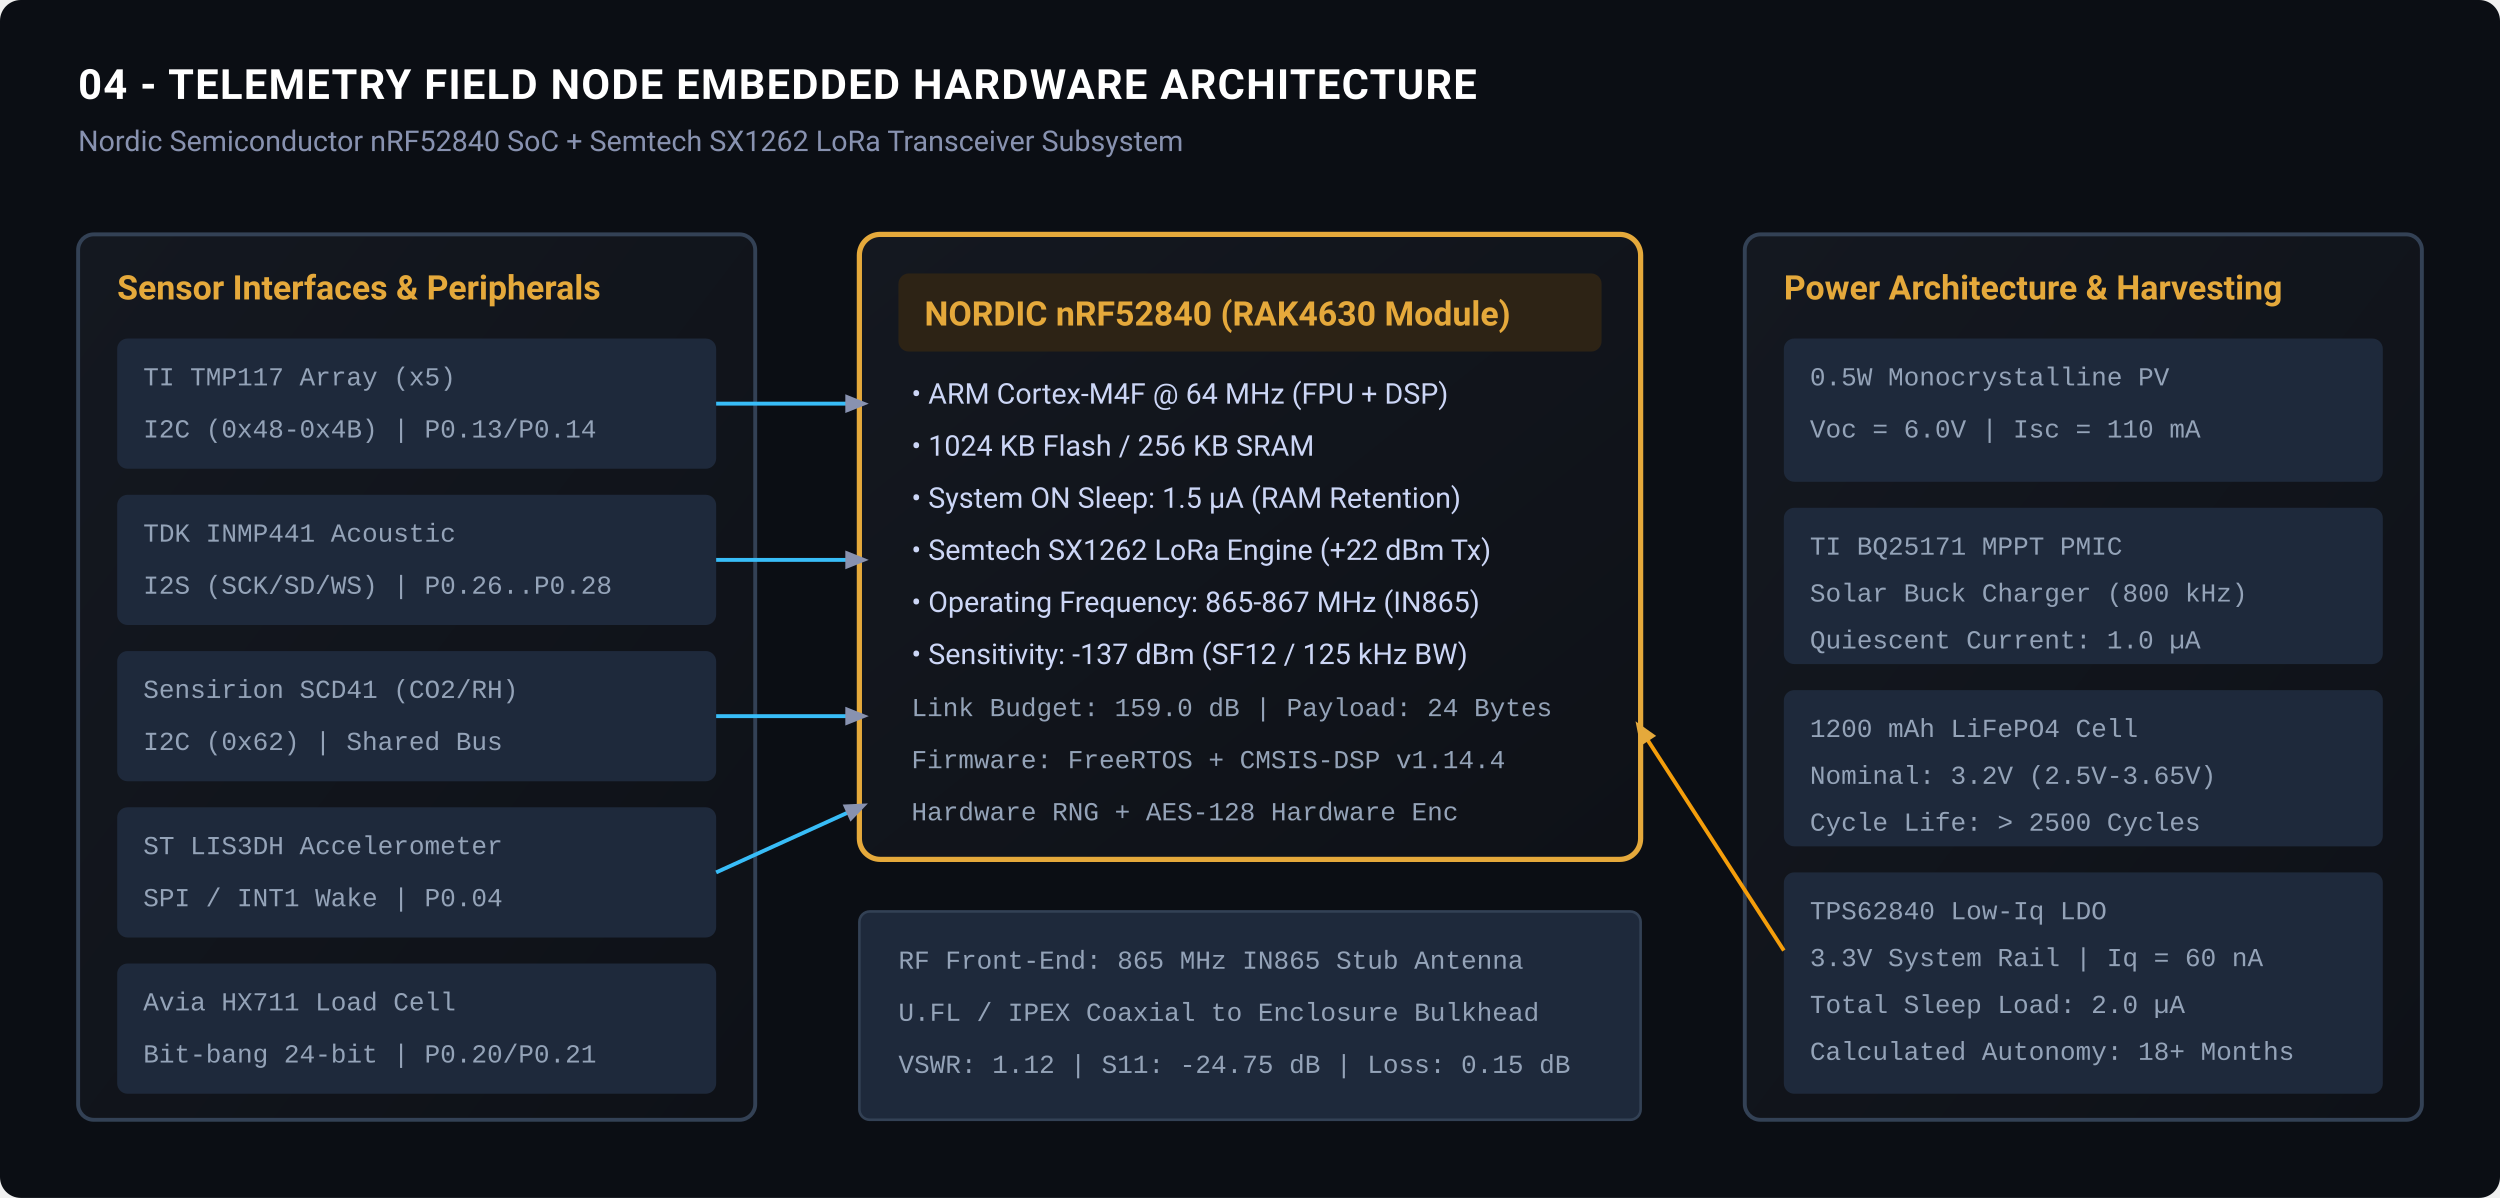
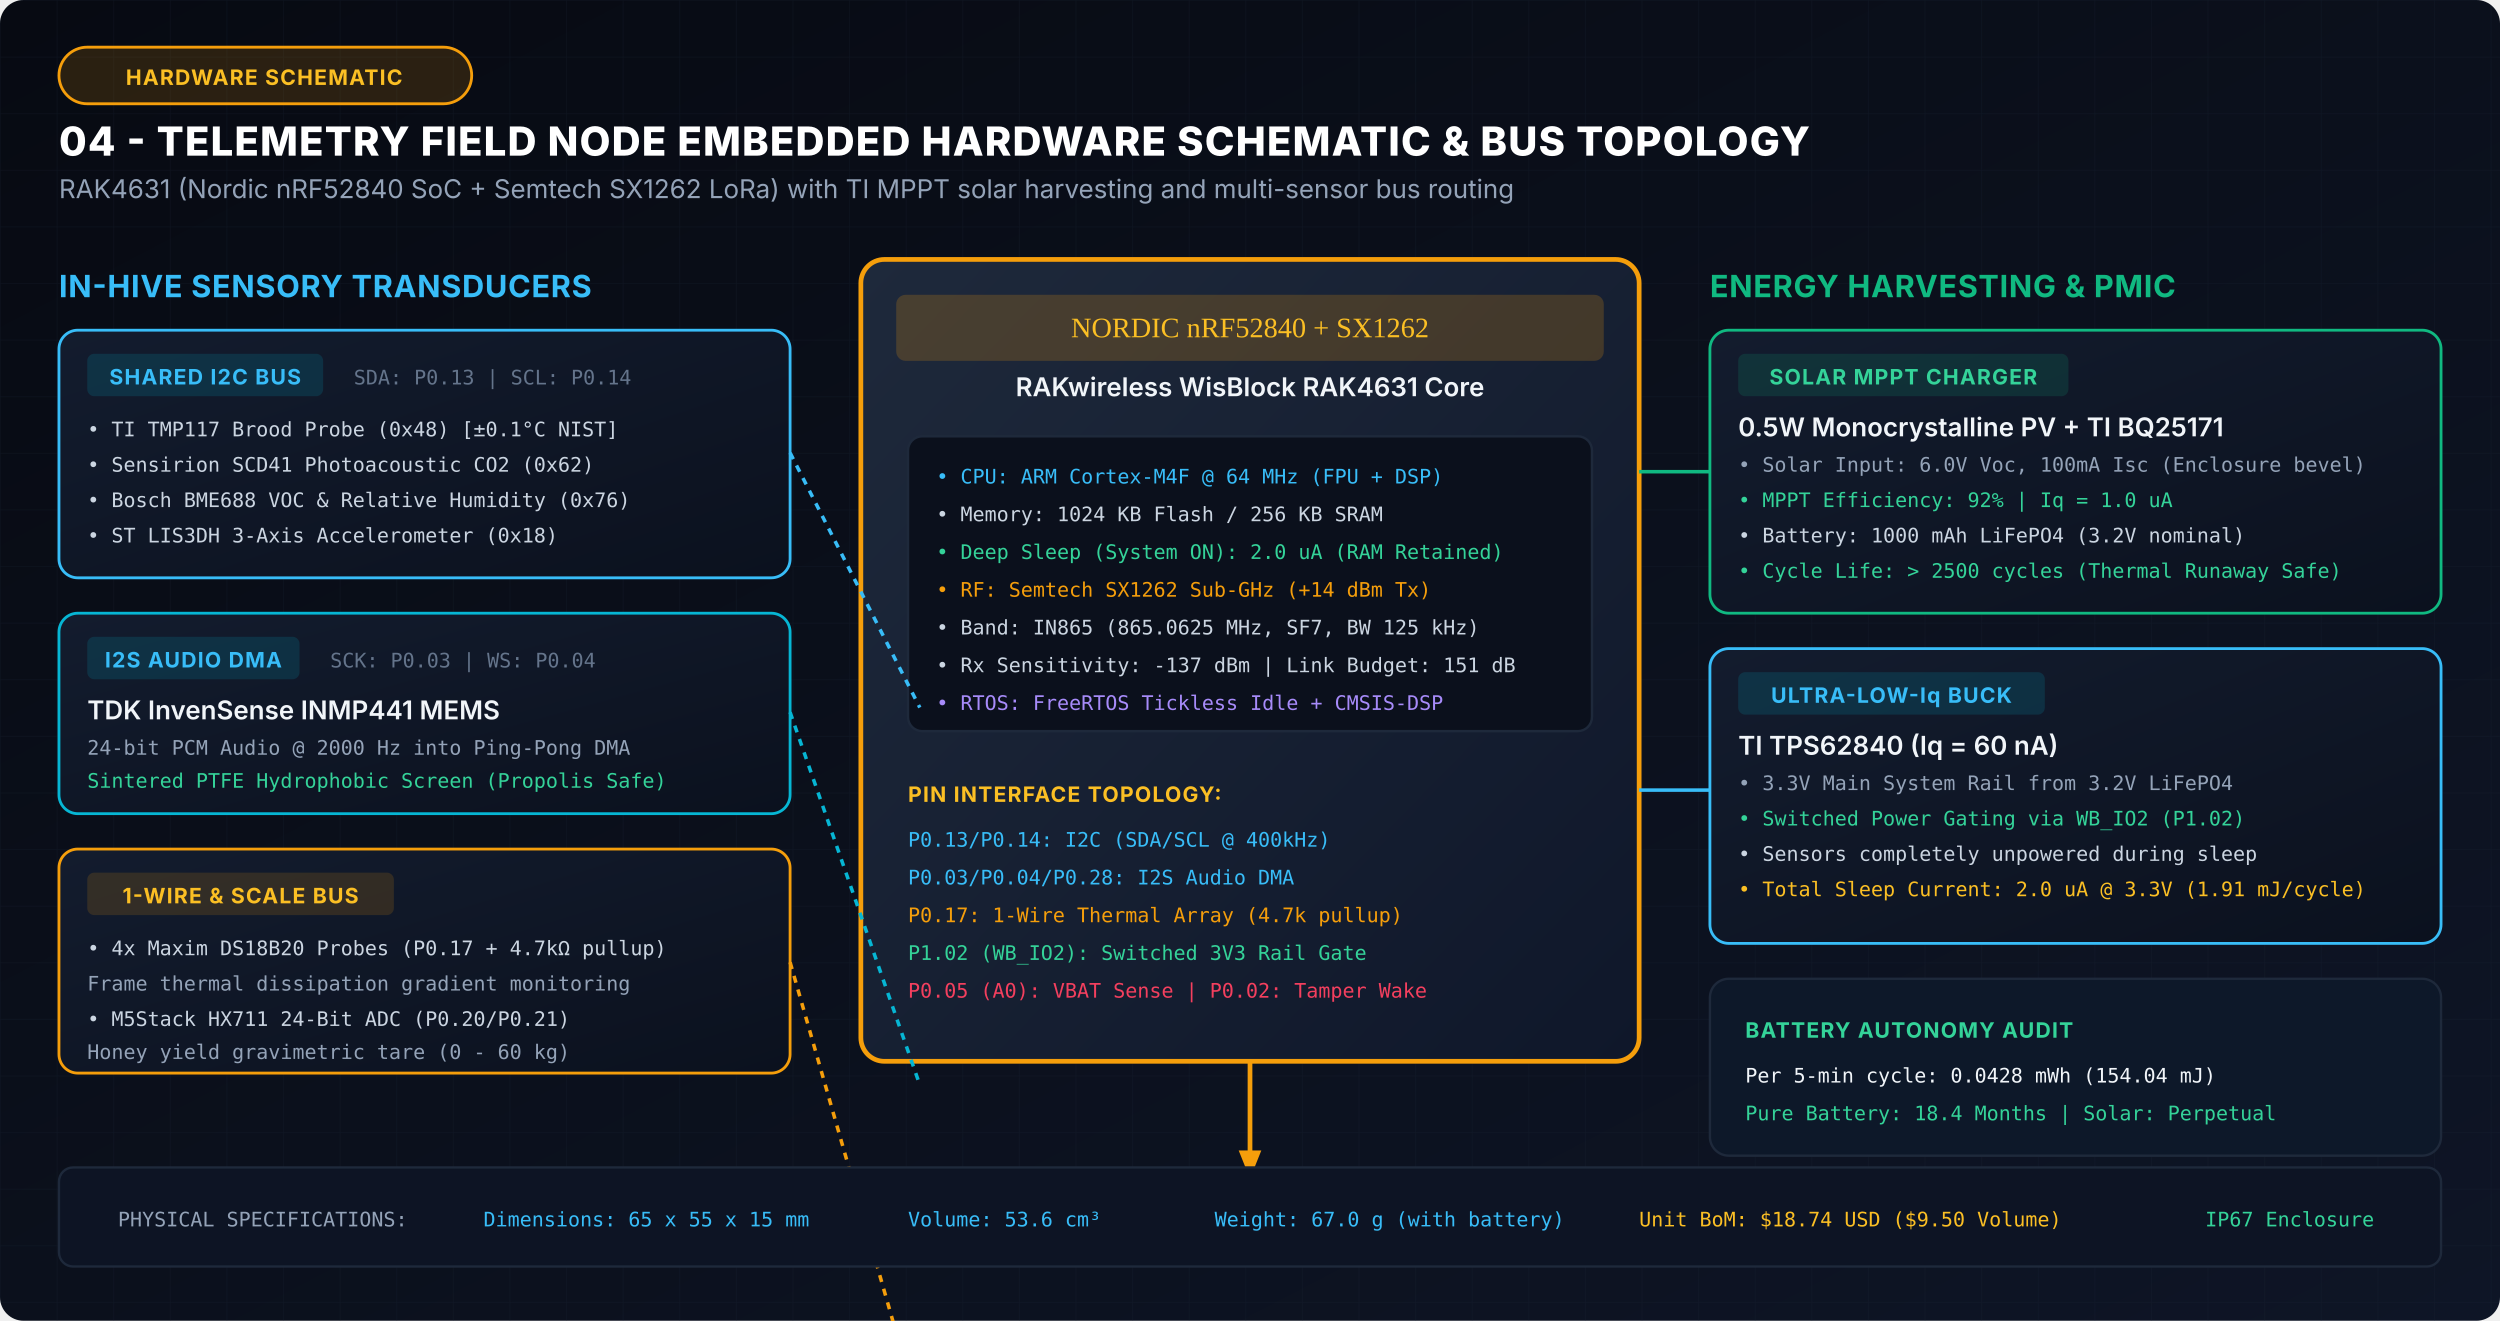
- <svg xmlns="http://www.w3.org/2000/svg" viewBox="0 0 960 460" width="960" height="460">
+ <svg xmlns="http://www.w3.org/2000/svg" viewBox="0 0 1060 560" width="100%" height="100%">
  <defs>
-     <linearGradient id="panelGrad" x1="0%" y1="0%" x2="100%" y2="100%">
-       <stop offset="0%" stop-color="#141820" />
-       <stop offset="100%" stop-color="#0e1117" />
+     <linearGradient id="bgGrad" x1="0%" y1="0%" x2="100%" y2="100%">
+       <stop offset="0%" stop-color="#070a12" />
+       <stop offset="50%" stop-color="#0b101c" />
+       <stop offset="100%" stop-color="#0e1526" />
    </linearGradient>
-     <linearGradient id="accentGrad" x1="0%" y1="0%" x2="100%" y2="0%">
-       <stop offset="0%" stop-color="#e5a93b" />
-       <stop offset="100%" stop-color="#f5c25d" />
+     <linearGradient id="cardGrad" x1="0%" y1="0%" x2="100%" y2="100%">
+       <stop offset="0%" stop-color="#131c2e" />
+       <stop offset="100%" stop-color="#0b111e" />
    </linearGradient>
-     <linearGradient id="blueGrad" x1="0%" y1="0%" x2="100%" y2="0%">
-       <stop offset="0%" stop-color="#2a3b5c" />
-       <stop offset="100%" stop-color="#1b253b" />
+     <linearGradient id="cardGradHighlight" x1="0%" y1="0%" x2="100%" y2="100%">
+       <stop offset="0%" stop-color="#1e293b" />
+       <stop offset="100%" stop-color="#0f172a" />
    </linearGradient>
-     <marker id="arrow" viewBox="0 0 10 10" refX="6" refY="5" markerWidth="6" markerHeight="6" orient="auto-start-reverse">
-       <path d="M 0 1 L 10 5 L 0 9 z" fill="#8892b0" />
+     <linearGradient id="goldGrad" x1="0%" y1="0%" x2="100%" y2="0%">
+       <stop offset="0%" stop-color="#f59e0b" />
+       <stop offset="100%" stop-color="#fbbf24" />
+     </linearGradient>
+     <linearGradient id="cyanGrad" x1="0%" y1="0%" x2="100%" y2="0%">
+       <stop offset="0%" stop-color="#06b6d4" />
+       <stop offset="100%" stop-color="#38bdf8" />
+     </linearGradient>
+     <linearGradient id="emeraldGrad" x1="0%" y1="0%" x2="100%" y2="0%">
+       <stop offset="0%" stop-color="#10b981" />
+       <stop offset="100%" stop-color="#34d399" />
+     </linearGradient>
+     <linearGradient id="roseGrad" x1="0%" y1="0%" x2="100%" y2="0%">
+       <stop offset="0%" stop-color="#ef4444" />
+       <stop offset="100%" stop-color="#f87171" />
+     </linearGradient>
+     <linearGradient id="violetGrad" x1="0%" y1="0%" x2="100%" y2="0%">
+       <stop offset="0%" stop-color="#8b5cf6" />
+       <stop offset="100%" stop-color="#a78bfa" />
+     </linearGradient>
+     <marker id="arrCyan" viewBox="0 0 10 10" refX="6" refY="5" markerWidth="6" markerHeight="6" orient="auto-start-reverse">
+       <path d="M 0 1 L 10 5 L 0 9 z" fill="#38bdf8" />
    </marker>
-     <marker id="arrowGold" viewBox="0 0 10 10" refX="6" refY="5" markerWidth="6" markerHeight="6" orient="auto-start-reverse">
-       <path d="M 0 1 L 10 5 L 0 9 z" fill="#e5a93b" />
+     <marker id="arrGold" viewBox="0 0 10 10" refX="6" refY="5" markerWidth="6" markerHeight="6" orient="auto-start-reverse">
+       <path d="M 0 1 L 10 5 L 0 9 z" fill="#f59e0b" />
    </marker>
+     <marker id="arrEmerald" viewBox="0 0 10 10" refX="6" refY="5" markerWidth="6" markerHeight="6" orient="auto-start-reverse">
+       <path d="M 0 1 L 10 5 L 0 9 z" fill="#10b981" />
+     </marker>
+     <marker id="arrRose" viewBox="0 0 10 10" refX="6" refY="5" markerWidth="6" markerHeight="6" orient="auto-start-reverse">
+       <path d="M 0 1 L 10 5 L 0 9 z" fill="#ef4444" />
+     </marker>
+     <marker id="arrMuted" viewBox="0 0 10 10" refX="6" refY="5" markerWidth="6" markerHeight="6" orient="auto-start-reverse">
+       <path d="M 0 1 L 10 5 L 0 9 z" fill="#64748b" />
+     </marker>
+     <pattern id="grid" width="24" height="24" patternUnits="userSpaceOnUse">
+       <path d="M 24 0 L 0 0 0 24" fill="none" stroke="#1e293b" stroke-width="0.5" stroke-opacity="0.3" />
+     </pattern>
  </defs>
  <style>
-         .title { font-family: -apple-system, BlinkMacSystemFont, "Segoe UI", Roboto, Helvetica, Arial, sans-serif; font-weight: 700; font-size: 16px; fill: #ffffff; letter-spacing: 0.5px; }
-         .subtitle { font-family: -apple-system, BlinkMacSystemFont, "Segoe UI", Roboto, Helvetica, Arial, sans-serif; font-size: 11px; fill: #8892b0; }
-         .box-title { font-family: -apple-system, BlinkMacSystemFont, "Segoe UI", Roboto, Helvetica, Arial, sans-serif; font-weight: 600; font-size: 13px; fill: #e5a93b; }
-         .box-body { font-family: -apple-system, BlinkMacSystemFont, "Segoe UI", Roboto, Helvetica, Arial, sans-serif; font-size: 11px; fill: #ccd6f6; line-height: 1.4; }
-         .mono { font-family: "SF Mono", Menlo, Consolas, Monaco, "Liberation Mono", monospace; font-size: 10px; fill: #94a3b8; }
-         .tag { font-family: -apple-system, BlinkMacSystemFont, "Segoe UI", Roboto, Helvetica, Arial, sans-serif; font-weight: 600; font-size: 9px; fill: #0f172a; }
+         .headline { font-family: -apple-system, BlinkMacSystemFont, "Segoe UI", Inter, Roboto, sans-serif; font-weight: 800; font-size: 17px; fill: #ffffff; letter-spacing: 0.5px; }
+         .subhead { font-family: -apple-system, BlinkMacSystemFont, "Segoe UI", Inter, Roboto, sans-serif; font-size: 11px; fill: #94a3b8; }
+         .sec-title { font-family: -apple-system, BlinkMacSystemFont, "Segoe UI", Inter, Roboto, sans-serif; font-weight: 700; font-size: 13px; letter-spacing: 0.3px; }
+         .body-title { font-family: -apple-system, BlinkMacSystemFont, "Segoe UI", Inter, Roboto, sans-serif; font-weight: 600; font-size: 11px; fill: #f1f5f9; }
+         .body-desc { font-family: -apple-system, BlinkMacSystemFont, "Segoe UI", Inter, Roboto, sans-serif; font-size: 10px; fill: #94a3b8; }
+         .mono-sm { font-family: "JetBrains Mono", "SF Mono", Menlo, Consolas, monospace; font-size: 9.5px; }
+         .mono-xs { font-family: "JetBrains Mono", "SF Mono", Menlo, Consolas, monospace; font-size: 8.5px; }
+         .badge { font-family: -apple-system, BlinkMacSystemFont, "Segoe UI", Inter, Roboto, sans-serif; font-weight: 700; font-size: 9px; letter-spacing: 0.5px; }
    </style>
-   <rect width="960" height="460" fill="#0b0e14" rx="8" />
-   <text x="30" y="38" class="title">04 - TELEMETRY FIELD NODE EMBEDDED HARDWARE ARCHITECTURE</text>
-   <text x="30" y="58" class="subtitle">Nordic Semiconductor nRF52840 SoC + Semtech SX1262 LoRa Transceiver Subsystem</text>
-   <rect x="330" y="90" width="300" height="240" fill="url(#panelGrad)" stroke="#e5a93b" stroke-width="2" rx="8" />
-   <rect x="345" y="105" width="270" height="30" fill="#2d2315" rx="4" />
-   <text x="355" y="125" class="box-title">NORDIC nRF52840 (RAK4630 Module)</text>
-   <text x="350" y="155" class="box-body">• ARM Cortex-M4F @ 64 MHz (FPU + DSP)</text>
-   <text x="350" y="175" class="box-body">• 1024 KB Flash / 256 KB SRAM</text>
-   <text x="350" y="195" class="box-body">• System ON Sleep: 1.5 µA (RAM Retention)</text>
-   <text x="350" y="215" class="box-body">• Semtech SX1262 LoRa Engine (+22 dBm Tx)</text>
-   <text x="350" y="235" class="box-body">• Operating Frequency: 865-867 MHz (IN865)</text>
-   <text x="350" y="255" class="box-body">• Sensitivity: -137 dBm (SF12 / 125 kHz BW)</text>
-   <text x="350" y="275" class="mono" fill="#34d399">Link Budget: 159.0 dB | Payload: 24 Bytes</text>
-   <text x="350" y="295" class="mono" fill="#e5a93b">Firmware: FreeRTOS + CMSIS-DSP v1.14.4</text>
-   <text x="350" y="315" class="mono" fill="#38bdf8">Hardware RNG + AES-128 Hardware Enc</text>
-   <rect x="30" y="90" width="260" height="340" fill="url(#panelGrad)" stroke="#334155" stroke-width="1.5" rx="6" />
-   <text x="45" y="115" class="box-title">Sensor Interfaces &amp; Peripherals</text>
-   <rect x="45" y="130" width="230" height="50" fill="#1e293b" rx="4" />
-   <text x="55" y="148" class="mono" fill="#ffffff">TI TMP117 Array (x5)</text>
-   <text x="55" y="168" class="mono" fill="#94a3b8">I2C (0x48-0x4B) | P0.13/P0.14</text>
-   <rect x="45" y="190" width="230" height="50" fill="#1e293b" rx="4" />
-   <text x="55" y="208" class="mono" fill="#ffffff">TDK INMP441 Acoustic</text>
-   <text x="55" y="228" class="mono" fill="#94a3b8">I2S (SCK/SD/WS) | P0.26..P0.28</text>
-   <rect x="45" y="250" width="230" height="50" fill="#1e293b" rx="4" />
-   <text x="55" y="268" class="mono" fill="#ffffff">Sensirion SCD41 (CO2/RH)</text>
-   <text x="55" y="288" class="mono" fill="#94a3b8">I2C (0x62) | Shared Bus</text>
-   <rect x="45" y="310" width="230" height="50" fill="#1e293b" rx="4" />
-   <text x="55" y="328" class="mono" fill="#ffffff">ST LIS3DH Accelerometer</text>
-   <text x="55" y="348" class="mono" fill="#94a3b8">SPI / INT1 Wake | P0.04</text>
-   <rect x="45" y="370" width="230" height="50" fill="#1e293b" rx="4" />
-   <text x="55" y="388" class="mono" fill="#ffffff">Avia HX711 Load Cell</text>
-   <text x="55" y="408" class="mono" fill="#94a3b8">Bit-bang 24-bit | P0.20/P0.21</text>
-   <path d="M 275 155 L 330 155" stroke="#38bdf8" stroke-width="1.5" marker-end="url(#arrow)" />
-   <path d="M 275 215 L 330 215" stroke="#38bdf8" stroke-width="1.5" marker-end="url(#arrow)" />
-   <path d="M 275 275 L 330 275" stroke="#38bdf8" stroke-width="1.5" marker-end="url(#arrow)" />
-   <path d="M 275 335 L 330 310" stroke="#38bdf8" stroke-width="1.5" marker-end="url(#arrow)" />
-   <rect x="670" y="90" width="260" height="340" fill="url(#panelGrad)" stroke="#334155" stroke-width="1.5" rx="6" />
-   <text x="685" y="115" class="box-title">Power Architecture &amp; Harvesting</text>
-   <rect x="685" y="130" width="230" height="55" fill="#1e293b" rx="4" />
-   <text x="695" y="148" class="mono" fill="#f59e0b">0.5W Monocrystalline PV</text>
-   <text x="695" y="168" class="mono" fill="#94a3b8">Voc = 6.0V | Isc = 110 mA</text>
-   <rect x="685" y="195" width="230" height="60" fill="#1e293b" rx="4" />
-   <text x="695" y="213" class="mono" fill="#ffffff">TI BQ25171 MPPT PMIC</text>
-   <text x="695" y="231" class="mono" fill="#94a3b8">Solar Buck Charger (800 kHz)</text>
-   <text x="695" y="249" class="mono" fill="#34d399">Quiescent Current: 1.0 µA</text>
-   <rect x="685" y="265" width="230" height="60" fill="#1e293b" rx="4" />
-   <text x="695" y="283" class="mono" fill="#ffffff">1200 mAh LiFePO4 Cell</text>
-   <text x="695" y="301" class="mono" fill="#94a3b8">Nominal: 3.2V (2.5V-3.65V)</text>
-   <text x="695" y="319" class="mono" fill="#34d399">Cycle Life: &gt; 2500 Cycles</text>
-   <rect x="685" y="335" width="230" height="85" fill="#1e293b" rx="4" />
-   <text x="695" y="353" class="mono" fill="#ffffff">TPS62840 Low-Iq LDO</text>
-   <text x="695" y="371" class="mono" fill="#94a3b8">3.3V System Rail | Iq = 60 nA</text>
-   <text x="695" y="389" class="mono" fill="#e5a93b">Total Sleep Load: 2.0 µA</text>
-   <text x="695" y="407" class="mono" fill="#38bdf8">Calculated Autonomy: 18+ Months</text>
-   <path d="M 685 365 L 630 280" stroke="#f59e0b" stroke-width="1.5" marker-end="url(#arrowGold)" />
-   <rect x="330" y="350" width="300" height="80" fill="#1e293b" stroke="#334155" rx="4" />
-   <text x="345" y="372" class="mono" fill="#ffffff">RF Front-End: 865 MHz IN865 Stub Antenna</text>
-   <text x="345" y="392" class="mono" fill="#94a3b8">U.FL / IPEX Coaxial to Enclosure Bulkhead</text>
-   <text x="345" y="412" class="mono" fill="#34d399">VSWR: 1.12 | S11: -24.75 dB | Loss: 0.15 dB</text>
+   <rect width="1060" height="560" fill="url(#bgGrad)" rx="10" />
+   <rect width="1060" height="560" fill="url(#grid)" rx="10" />
+   <rect x="25" y="20" width="175" height="24" rx="12" fill="rgba(245, 158, 11, 0.15)" stroke="#f59e0b" stroke-width="1.2" />
+   <text x="112" y="36" class="badge" fill="#fbbf24" text-anchor="middle">HARDWARE SCHEMATIC</text>
+   <text x="25" y="66" class="headline">04 - TELEMETRY FIELD NODE EMBEDDED HARDWARE SCHEMATIC &amp; BUS TOPOLOGY</text>
+   <text x="25" y="84" class="subhead">RAK4631 (Nordic nRF52840 SoC + Semtech SX1262 LoRa) with TI MPPT solar harvesting and multi-sensor bus routing</text>
+   <g transform="translate(365, 110)">
+     <rect width="330" height="340" rx="10" fill="url(#cardGradHighlight)" stroke="#f59e0b" stroke-width="2" />
+     <rect x="15" y="15" width="300" height="28" rx="4" fill="rgba(245, 158, 11, 0.2)" />
+     <text x="165" y="33" class="card-title" fill="#fbbf24" text-anchor="middle">NORDIC nRF52840 + SX1262</text>
+     <text x="165" y="58" class="body-title" fill="#cbd5e1" text-anchor="middle">RAKwireless WisBlock RAK4631 Core</text>
+     <g transform="translate(20, 75)">
+       <rect width="290" height="125" rx="6" fill="#0b101c" stroke="#1e293b" />
+       <text x="12" y="20" class="mono-xs" fill="#38bdf8">• CPU: ARM Cortex-M4F @ 64 MHz (FPU + DSP)</text>
+       <text x="12" y="36" class="mono-xs" fill="#cbd5e1">• Memory: 1024 KB Flash / 256 KB SRAM</text>
+       <text x="12" y="52" class="mono-xs" fill="#34d399">• Deep Sleep (System ON): 2.0 uA (RAM Retained)</text>
+       <text x="12" y="68" class="mono-xs" fill="#f59e0b">• RF: Semtech SX1262 Sub-GHz (+14 dBm Tx)</text>
+       <text x="12" y="84" class="mono-xs" fill="#cbd5e1">• Band: IN865 (865.0625 MHz, SF7, BW 125 kHz)</text>
+       <text x="12" y="100" class="mono-xs" fill="#cbd5e1">• Rx Sensitivity: -137 dBm | Link Budget: 151 dB</text>
+       <text x="12" y="116" class="mono-xs" fill="#a78bfa">• RTOS: FreeRTOS Tickless Idle + CMSIS-DSP</text>
+     </g>
+     <g transform="translate(20, 215)">
+       <text x="0" y="15" class="badge" fill="#fbbf24">PIN INTERFACE TOPOLOGY:</text>
+       <text x="0" y="34" class="mono-xs" fill="#38bdf8">P0.13/P0.14: I2C (SDA/SCL @ 400kHz)</text>
+       <text x="0" y="50" class="mono-xs" fill="#38bdf8">P0.03/P0.04/P0.28: I2S Audio DMA</text>
+       <text x="0" y="66" class="mono-xs" fill="#f59e0b">P0.17: 1-Wire Thermal Array (4.7k pullup)</text>
+       <text x="0" y="82" class="mono-xs" fill="#34d399">P1.02 (WB_IO2): Switched 3V3 Rail Gate</text>
+       <text x="0" y="98" class="mono-xs" fill="#f43f5e">P0.05 (A0): VBAT Sense | P0.02: Tamper Wake</text>
+     </g>
+     <path d="M 165 340 L 165 385" stroke="#f59e0b" stroke-width="2" marker-end="url(#arrGold)" />
+     <rect x="70" y="390" width="190" height="35" rx="5" fill="#0d1424" stroke="#f59e0b" stroke-width="1.2" />
+     <text x="165" y="405" class="mono-xs" fill="#fbbf24" text-anchor="middle">IPEX/U.FL to RP-SMA Female</text>
+     <text x="165" y="418" class="mono-xs" fill="#94a3b8" text-anchor="middle">Tuned 865MHz 1.8 dBi Antenna (50Ω)</text>
+   </g>
+   <g transform="translate(25, 110)">
+     <text x="0" y="16" class="sec-title" fill="#38bdf8">IN-HIVE SENSORY TRANSDUCERS</text>
+     <g transform="translate(0, 30)">
+       <rect width="310" height="105" rx="8" fill="url(#cardGrad)" stroke="#38bdf8" stroke-width="1.2" />
+       <rect x="12" y="10" width="100" height="18" rx="3" fill="rgba(6, 182, 212, 0.15)" />
+       <text x="62" y="23" class="badge" fill="#38bdf8" text-anchor="middle">SHARED I2C BUS</text>
+       <text x="125" y="23" class="mono-xs" fill="#64748b">SDA: P0.13 | SCL: P0.14</text>
+       <text x="12" y="45" class="mono-xs" fill="#cbd5e1">• TI TMP117 Brood Probe (0x48) [±0.1°C NIST]</text>
+       <text x="12" y="60" class="mono-xs" fill="#cbd5e1">• Sensirion SCD41 Photoacoustic CO2 (0x62)</text>
+       <text x="12" y="75" class="mono-xs" fill="#cbd5e1">• Bosch BME688 VOC &amp; Relative Humidity (0x76)</text>
+       <text x="12" y="90" class="mono-xs" fill="#cbd5e1">• ST LIS3DH 3-Axis Accelerometer (0x18)</text>
+       <path d="M 310 52 L 365 160" stroke="#38bdf8" stroke-width="1.5" stroke-dasharray="3 3" />
+     </g>
+     <g transform="translate(0, 150)">
+       <rect width="310" height="85" rx="8" fill="url(#cardGrad)" stroke="#06b6d4" stroke-width="1.2" />
+       <rect x="12" y="10" width="90" height="18" rx="3" fill="rgba(6, 182, 212, 0.15)" />
+       <text x="57" y="23" class="badge" fill="#38bdf8" text-anchor="middle">I2S AUDIO DMA</text>
+       <text x="115" y="23" class="mono-xs" fill="#64748b">SCK: P0.03 | WS: P0.04</text>
+       <text x="12" y="45" class="body-title">TDK InvenSense INMP441 MEMS</text>
+       <text x="12" y="60" class="mono-xs" fill="#94a3b8">24-bit PCM Audio @ 2000 Hz into Ping-Pong DMA</text>
+       <text x="12" y="74" class="mono-xs" fill="#34d399">Sintered PTFE Hydrophobic Screen (Propolis Safe)</text>
+       <path d="M 310 42 L 365 200" stroke="#06b6d4" stroke-width="1.5" stroke-dasharray="3 3" />
+     </g>
+     <g transform="translate(0, 250)">
+       <rect width="310" height="95" rx="8" fill="url(#cardGrad)" stroke="#f59e0b" stroke-width="1.2" />
+       <rect x="12" y="10" width="130" height="18" rx="3" fill="rgba(245, 158, 11, 0.15)" />
+       <text x="77" y="23" class="badge" fill="#fbbf24" text-anchor="middle">1-WIRE &amp; SCALE BUS</text>
+       <text x="12" y="45" class="mono-xs" fill="#cbd5e1">• 4x Maxim DS18B20 Probes (P0.17 + 4.7kΩ pullup)</text>
+       <text x="12" y="60" class="mono-xs" fill="#94a3b8">  Frame thermal dissipation gradient monitoring</text>
+       <text x="12" y="75" class="mono-xs" fill="#cbd5e1">• M5Stack HX711 24-Bit ADC (P0.20/P0.21)</text>
+       <text x="12" y="89" class="mono-xs" fill="#94a3b8">  Honey yield gravimetric tare (0 - 60 kg)</text>
+       <path d="M 310 48 L 365 240" stroke="#f59e0b" stroke-width="1.5" stroke-dasharray="3 3" />
+     </g>
+   </g>
+   <g transform="translate(725, 110)">
+     <text x="0" y="16" class="sec-title" fill="#10b981">ENERGY HARVESTING &amp; PMIC</text>
+     <g transform="translate(0, 30)">
+       <rect width="310" height="120" rx="8" fill="url(#cardGrad)" stroke="#10b981" stroke-width="1.2" />
+       <rect x="12" y="10" width="140" height="18" rx="3" fill="rgba(16, 185, 129, 0.15)" />
+       <text x="82" y="23" class="badge" fill="#34d399" text-anchor="middle">SOLAR MPPT CHARGER</text>
+       <text x="12" y="45" class="body-title">0.5W Monocrystalline PV + TI BQ25171</text>
+       <text x="12" y="60" class="mono-xs" fill="#94a3b8">• Solar Input: 6.0V Voc, 100mA Isc (Enclosure bevel)</text>
+       <text x="12" y="75" class="mono-xs" fill="#34d399">• MPPT Efficiency: 92% | Iq = 1.0 uA</text>
+       <text x="12" y="90" class="mono-xs" fill="#cbd5e1">• Battery: 1000 mAh LiFePO4 (3.2V nominal)</text>
+       <text x="12" y="105" class="mono-xs" fill="#34d399">• Cycle Life: &gt; 2500 cycles (Thermal Runaway Safe)</text>
+       <path d="M 0 60 L -30 60" stroke="#10b981" stroke-width="1.5" />
+     </g>
+     <g transform="translate(0, 165)">
+       <rect width="310" height="125" rx="8" fill="url(#cardGrad)" stroke="#38bdf8" stroke-width="1.2" />
+       <rect x="12" y="10" width="130" height="18" rx="3" fill="rgba(6, 182, 212, 0.15)" />
+       <text x="77" y="23" class="badge" fill="#38bdf8" text-anchor="middle">ULTRA-LOW-Iq BUCK</text>
+       <text x="12" y="45" class="body-title">TI TPS62840 (Iq = 60 nA)</text>
+       <text x="12" y="60" class="mono-xs" fill="#94a3b8">• 3.3V Main System Rail from 3.2V LiFePO4</text>
+       <text x="12" y="75" class="mono-xs" fill="#34d399">• Switched Power Gating via WB_IO2 (P1.02)</text>
+       <text x="12" y="90" class="mono-xs" fill="#cbd5e1">• Sensors completely unpowered during sleep</text>
+       <text x="12" y="105" class="mono-xs" fill="#fbbf24">• Total Sleep Current: 2.0 uA @ 3.3V (1.91 mJ/cycle)</text>
+       <path d="M 0 60 L -30 60" stroke="#38bdf8" stroke-width="1.5" />
+     </g>
+     <g transform="translate(0, 305)">
+       <rect width="310" height="75" rx="8" fill="#0d1829" stroke="#1e293b" />
+       <text x="15" y="25" class="badge" fill="#34d399">BATTERY AUTONOMY AUDIT</text>
+       <text x="15" y="44" class="mono-xs" fill="#f1f5f9">Per 5-min cycle: 0.0428 mWh (154.04 mJ)</text>
+       <text x="15" y="60" class="mono-xs" fill="#34d399">Pure Battery: 18.4 Months | Solar: Perpetual</text>
+     </g>
+   </g>
+   <g transform="translate(25, 495)">
+     <rect width="1010" height="42" rx="6" fill="#0d1424" stroke="#1e293b" />
+     <text x="25" y="25" class="mono-xs" fill="#94a3b8">PHYSICAL SPECIFICATIONS:</text>
+     <text x="180" y="25" class="mono-xs" fill="#38bdf8">Dimensions: 65 x 55 x 15 mm</text>
+     <text x="360" y="25" class="mono-xs" fill="#38bdf8">Volume: 53.6 cm³</text>
+     <text x="490" y="25" class="mono-xs" fill="#38bdf8">Weight: 67.0 g (with battery)</text>
+     <text x="670" y="25" class="mono-xs" fill="#fbbf24">Unit BoM: $18.74 USD ($9.50 Volume)</text>
+     <text x="910" y="25" class="mono-xs" fill="#34d399">IP67 Enclosure</text>
+   </g>
</svg>
